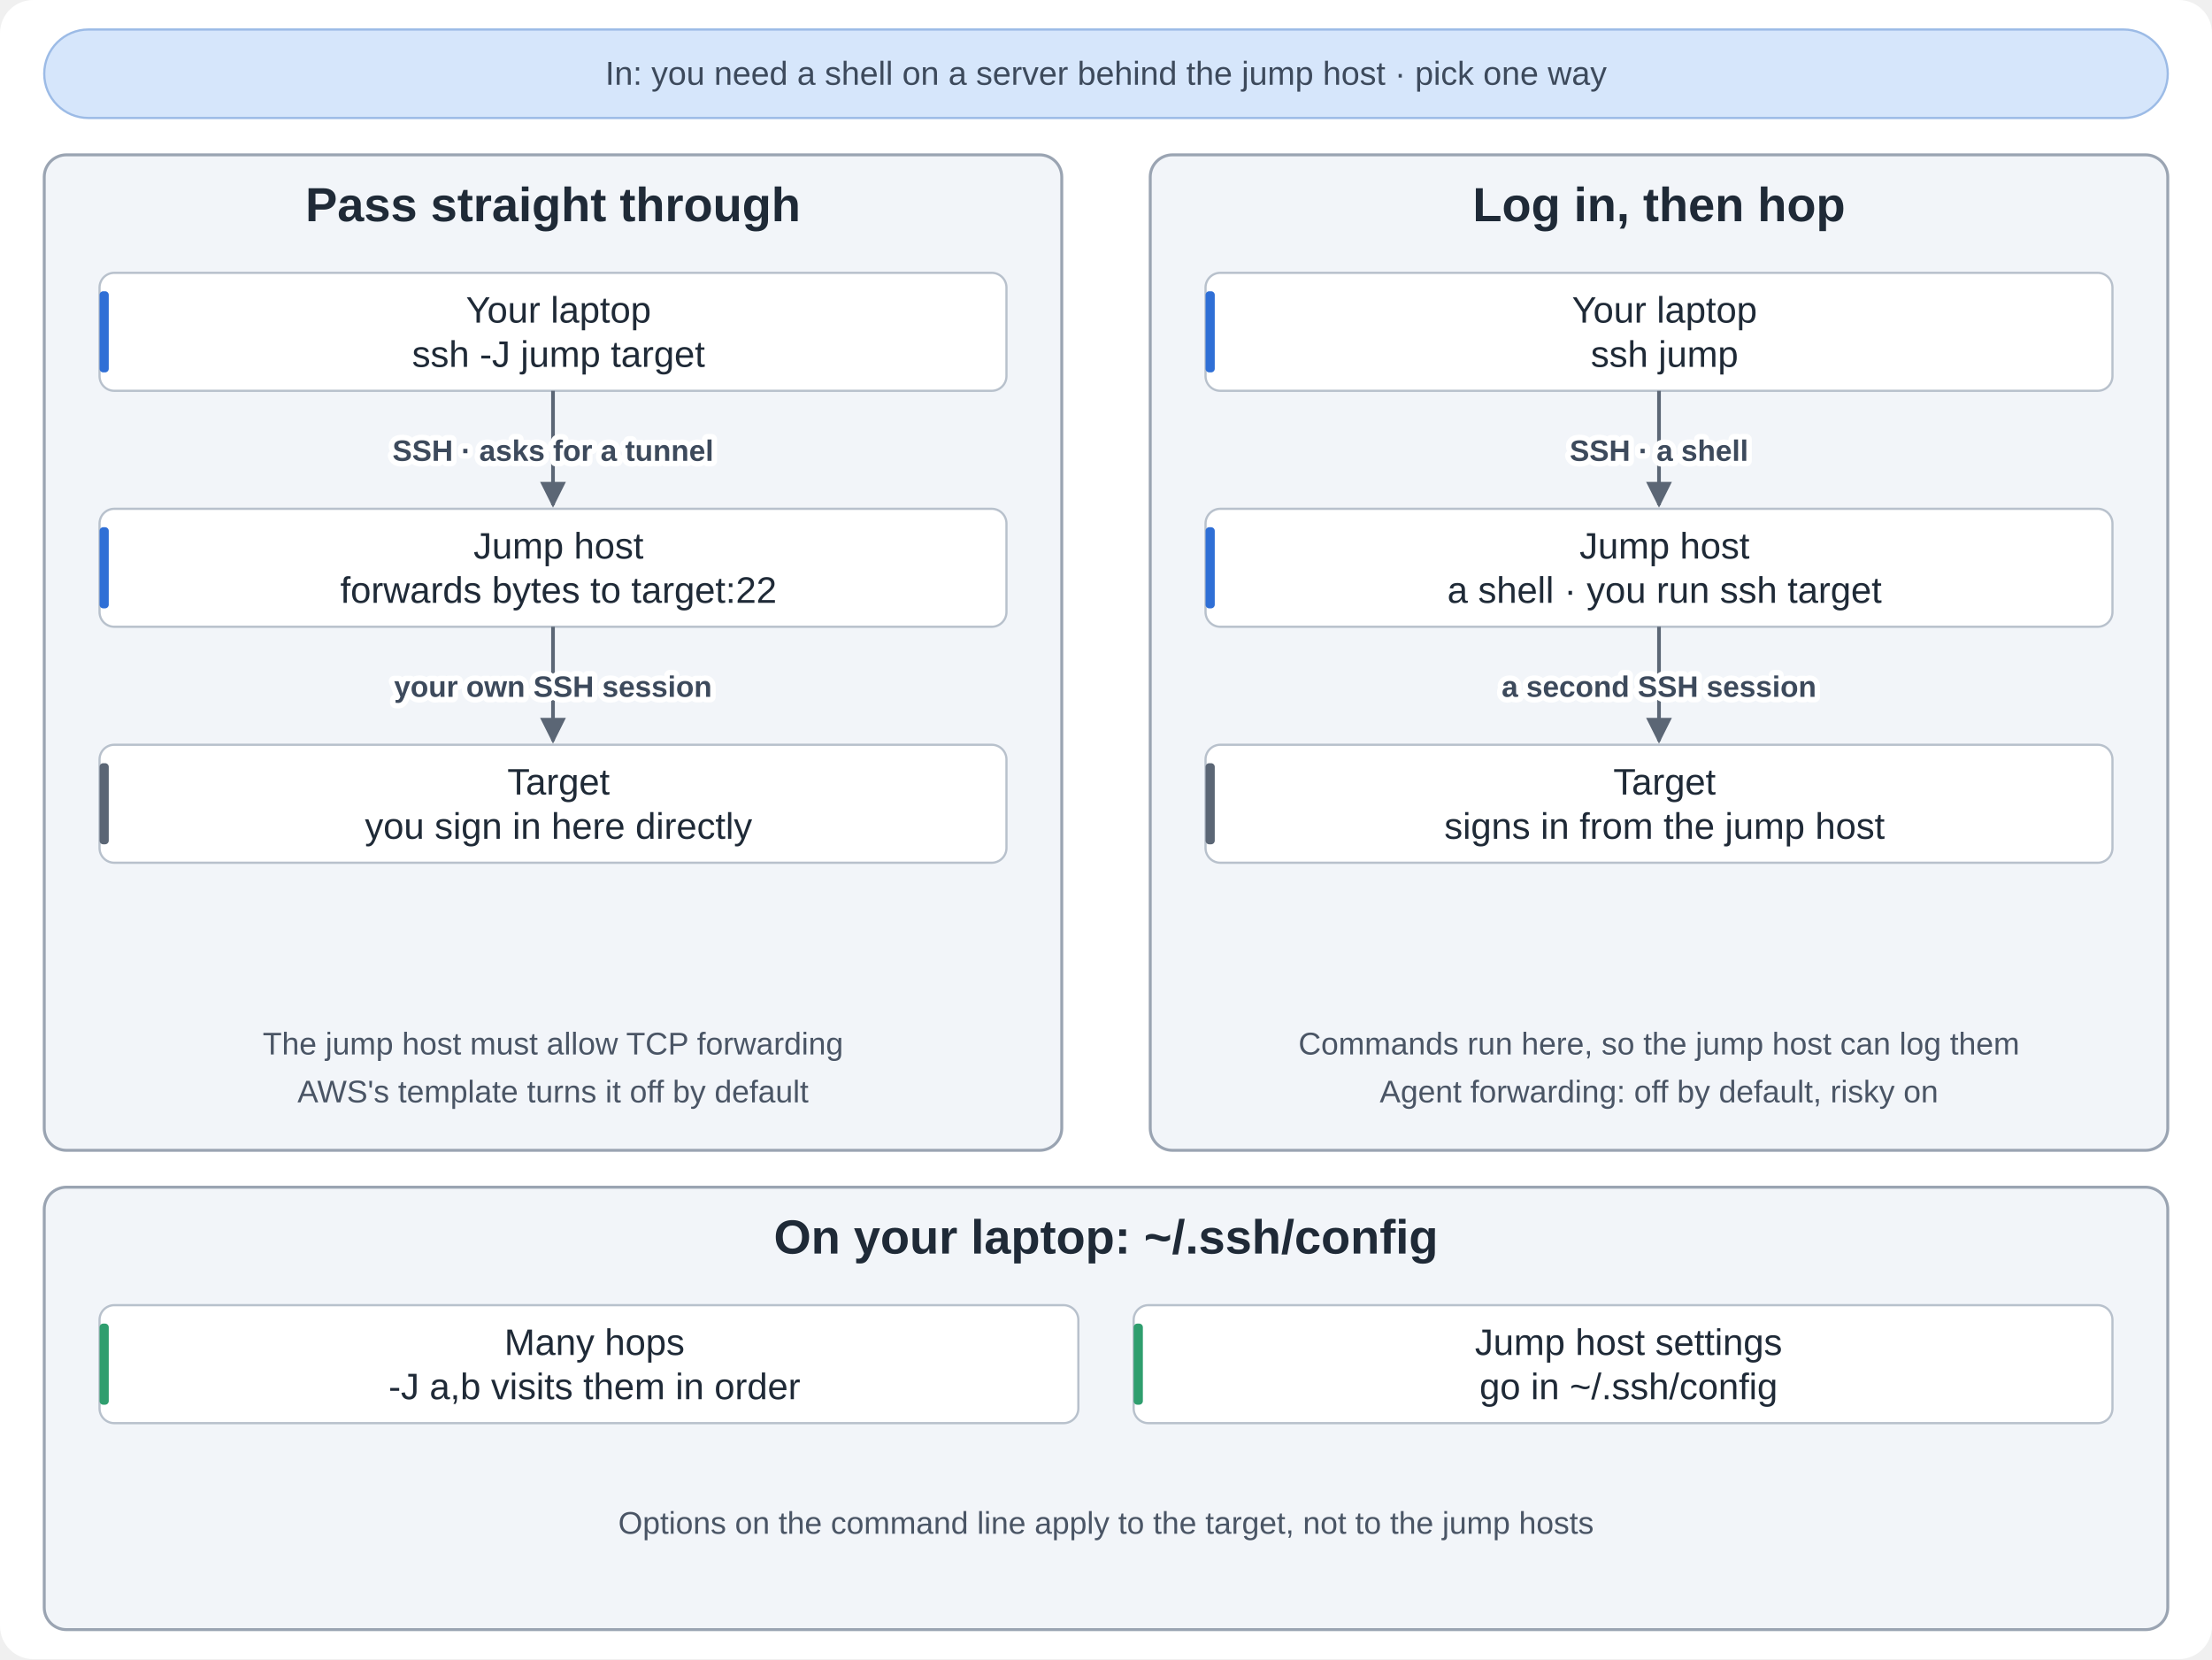
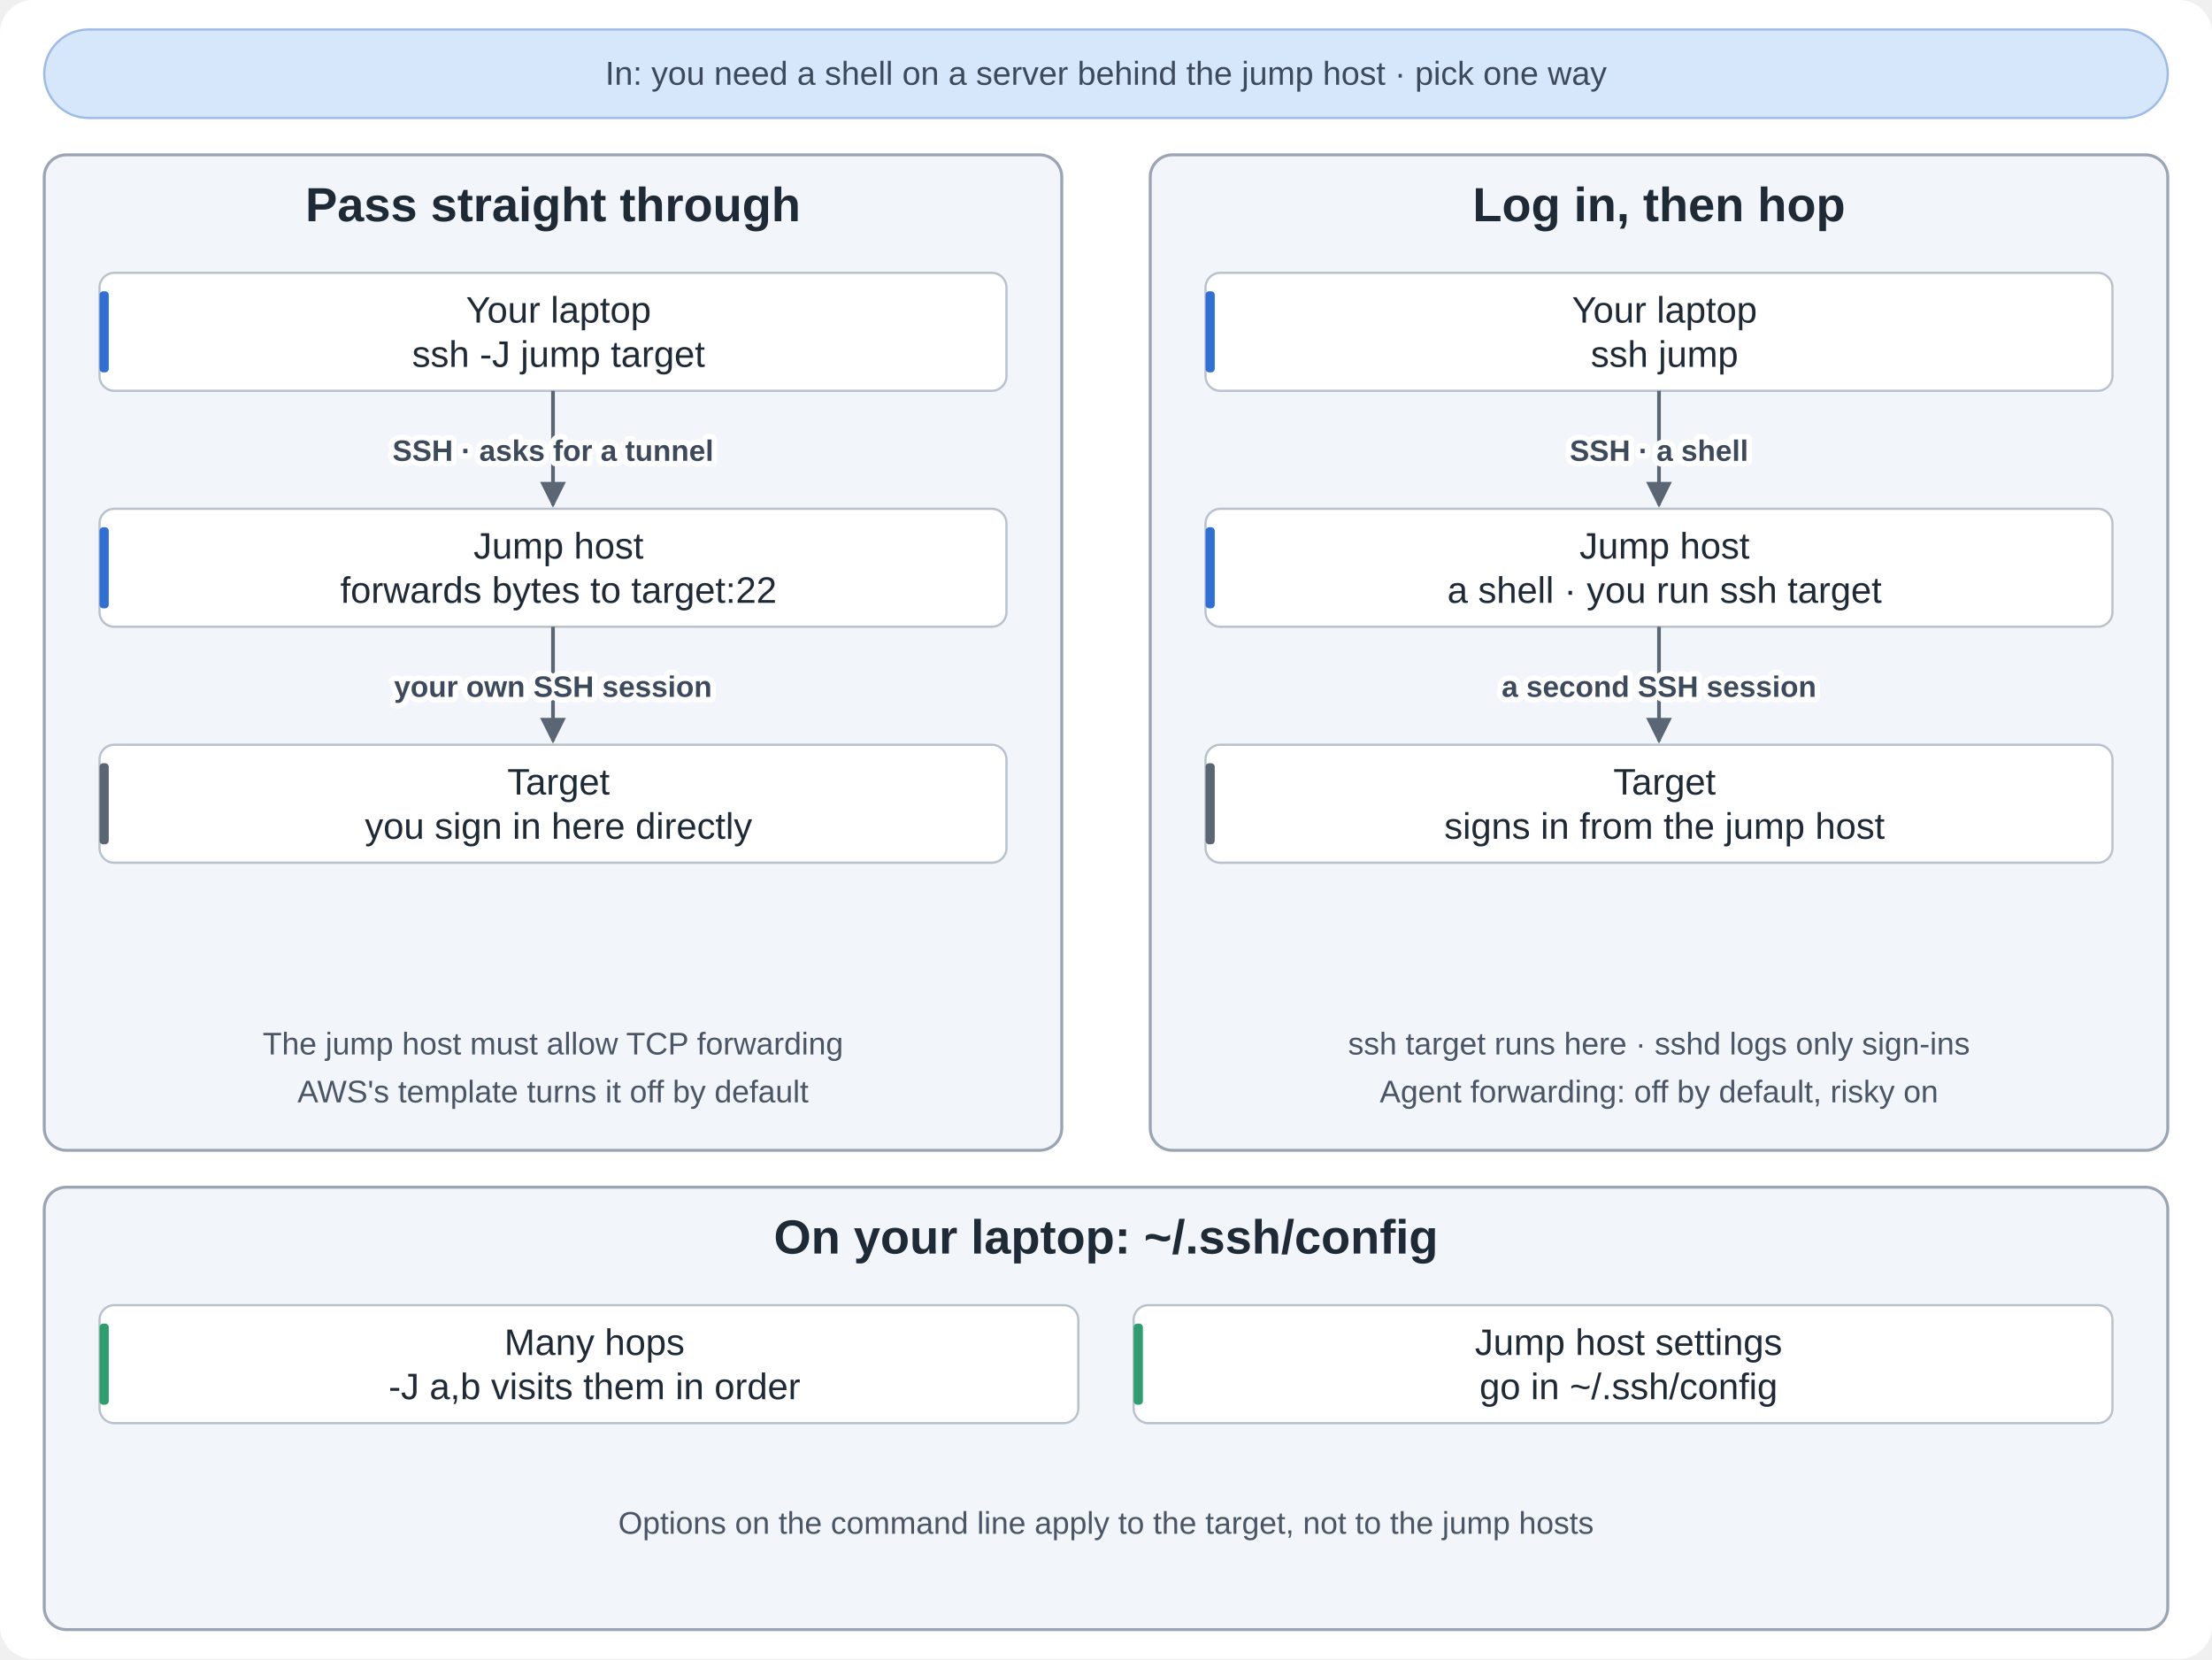
<svg xmlns="http://www.w3.org/2000/svg" viewBox="0 0 1200 900" width="1200" height="900" role="img" aria-labelledby="t d">
  <defs>
    <marker id="arr" viewBox="0 0 10 10" refX="9" refY="5" markerWidth="7" markerHeight="7" orient="auto">
      <path d="M0 0L10 5L0 10z" fill="#5b6675" />
    </marker>
    <marker id="ca" viewBox="0 0 10 10" refX="5" refY="5" markerWidth="6" markerHeight="6" orient="auto">
      <path d="M0 0L10 5L0 10z" fill="#5b6675" />
    </marker>
  </defs>
  <style>
text{font-family:-apple-system,"Helvetica Neue",Arial,"PingFang SC",sans-serif;fill:#1f2a37}
.gt{font-size:26px;font-weight:700}
.st{font-size:20px;font-weight:700}
.ag{font-size:20px}
.q{font-size:18px;fill:#3d4a5c}
.lb{font-size:17px;fill:#4a5565}
.al{font-size:16px;font-weight:600;fill:#3d4a5c;paint-order:stroke;stroke:#ffffff;stroke-width:6px;stroke-linejoin:round}
.grp{fill:#f2f5f9;stroke:#9aa4b2;stroke-width:1.6}
.sub{fill:#e8edf3;stroke:#b8c1cc;stroke-width:1.2}
.agent{fill:#ffffff;stroke:#b8c1cc;stroke-width:1.2}
.human{fill:#d6e6fb;stroke:#9cbbe6;stroke-width:1.2}
.front{fill:#dcf0e0;stroke:#9ccfa8;stroke-width:1.2}
.flow{stroke:#5b6675;stroke-width:2;fill:none;marker-end:url(#arr)}
.back{stroke-dasharray:7 5}
.cyc{stroke:#5b6675;stroke-width:2;fill:none;marker-end:url(#ca)}
.num{fill:#1f2a37}
.numt{font-size:16px;font-weight:700;fill:#ffffff}
</style>
  <rect width="1200" height="900" rx="18" fill="#ffffff" />
  <rect x="24" y="16" width="1152" height="48" rx="24.0" class="human" />
  <text x="600.0" y="46.0" class="q" text-anchor="middle">In: you need a shell on a server behind the jump host · pick one way</text>
  <rect x="24" y="84" width="552" height="540" rx="12" class="grp" />
  <text x="300.0" y="120" class="gt" text-anchor="middle">Pass straight through</text>
  <rect x="54" y="148" width="492" height="64" rx="8" class="agent" />
  <rect x="54" y="158" width="5" height="44" rx="2" fill="#2f6fd6" />
  <text x="303.0" y="175.0" class="ag" text-anchor="middle">Your laptop</text>
  <text x="303.0" y="199.0" class="ag" text-anchor="middle">ssh -J jump target</text>
  <rect x="54" y="276" width="492" height="64" rx="8" class="agent" />
  <rect x="54" y="286" width="5" height="44" rx="2" fill="#2f6fd6" />
  <text x="303.0" y="303.0" class="ag" text-anchor="middle">Jump host</text>
  <text x="303.0" y="327.0" class="ag" text-anchor="middle">forwards bytes to target:22</text>
  <rect x="54" y="404" width="492" height="64" rx="8" class="agent" />
  <rect x="54" y="414" width="5" height="44" rx="2" fill="#5b6675" />
  <text x="303.0" y="431.0" class="ag" text-anchor="middle">Target</text>
  <text x="303.0" y="455.0" class="ag" text-anchor="middle">you sign in here directly</text>
  <path d="M300.0 212V274" class="flow" />
  <text x="300.0" y="250" class="al" text-anchor="middle">SSH · asks for a tunnel</text>
  <path d="M300.0 340V402" class="flow" />
  <text x="300.0" y="378" class="al" text-anchor="middle">your own SSH session</text>
  <text x="300.0" y="572" class="lb" text-anchor="middle">The jump host must allow TCP forwarding</text>
  <text x="300.0" y="598" class="lb" text-anchor="middle">AWS's template turns it off by default</text>
  <rect x="624" y="84" width="552" height="540" rx="12" class="grp" />
  <text x="900.0" y="120" class="gt" text-anchor="middle">Log in, then hop</text>
  <rect x="654" y="148" width="492" height="64" rx="8" class="agent" />
  <rect x="654" y="158" width="5" height="44" rx="2" fill="#2f6fd6" />
  <text x="903.0" y="175.0" class="ag" text-anchor="middle">Your laptop</text>
  <text x="903.0" y="199.0" class="ag" text-anchor="middle">ssh jump</text>
  <rect x="654" y="276" width="492" height="64" rx="8" class="agent" />
  <rect x="654" y="286" width="5" height="44" rx="2" fill="#2f6fd6" />
  <text x="903.0" y="303.0" class="ag" text-anchor="middle">Jump host</text>
  <text x="903.0" y="327.0" class="ag" text-anchor="middle">a shell · you run ssh target</text>
  <rect x="654" y="404" width="492" height="64" rx="8" class="agent" />
  <rect x="654" y="414" width="5" height="44" rx="2" fill="#5b6675" />
  <text x="903.0" y="431.0" class="ag" text-anchor="middle">Target</text>
  <text x="903.0" y="455.0" class="ag" text-anchor="middle">signs in from the jump host</text>
  <path d="M900.0 212V274" class="flow" />
  <text x="900.0" y="250" class="al" text-anchor="middle">SSH · a shell</text>
  <path d="M900.0 340V402" class="flow" />
  <text x="900.0" y="378" class="al" text-anchor="middle">a second SSH session</text>
-   <text x="900.0" y="572" class="lb" text-anchor="middle">Commands run here, so the jump host can log them</text>
+   <text x="900.0" y="572" class="lb" text-anchor="middle">ssh target runs here · sshd logs only sign-ins</text>
  <text x="900.0" y="598" class="lb" text-anchor="middle">Agent forwarding: off by default, risky on</text>
  <rect x="24" y="644" width="1152" height="240" rx="12" class="grp" />
  <text x="600.0" y="680" class="gt" text-anchor="middle">On your laptop: ~/.ssh/config</text>
  <rect x="54" y="708" width="531" height="64" rx="8" class="agent" />
  <rect x="54" y="718" width="5" height="44" rx="2" fill="#2f9e6e" />
  <text x="322.5" y="735.0" class="ag" text-anchor="middle">Many hops</text>
  <text x="322.5" y="759.0" class="ag" text-anchor="middle">-J a,b visits them in order</text>
  <rect x="615" y="708" width="531" height="64" rx="8" class="agent" />
  <rect x="615" y="718" width="5" height="44" rx="2" fill="#2f9e6e" />
  <text x="883.5" y="735.0" class="ag" text-anchor="middle">Jump host settings</text>
  <text x="883.5" y="759.0" class="ag" text-anchor="middle">go in ~/.ssh/config</text>
  <text x="600.0" y="832" class="lb" text-anchor="middle">Options on the command line apply to the target, not to the jump hosts</text>
</svg>
